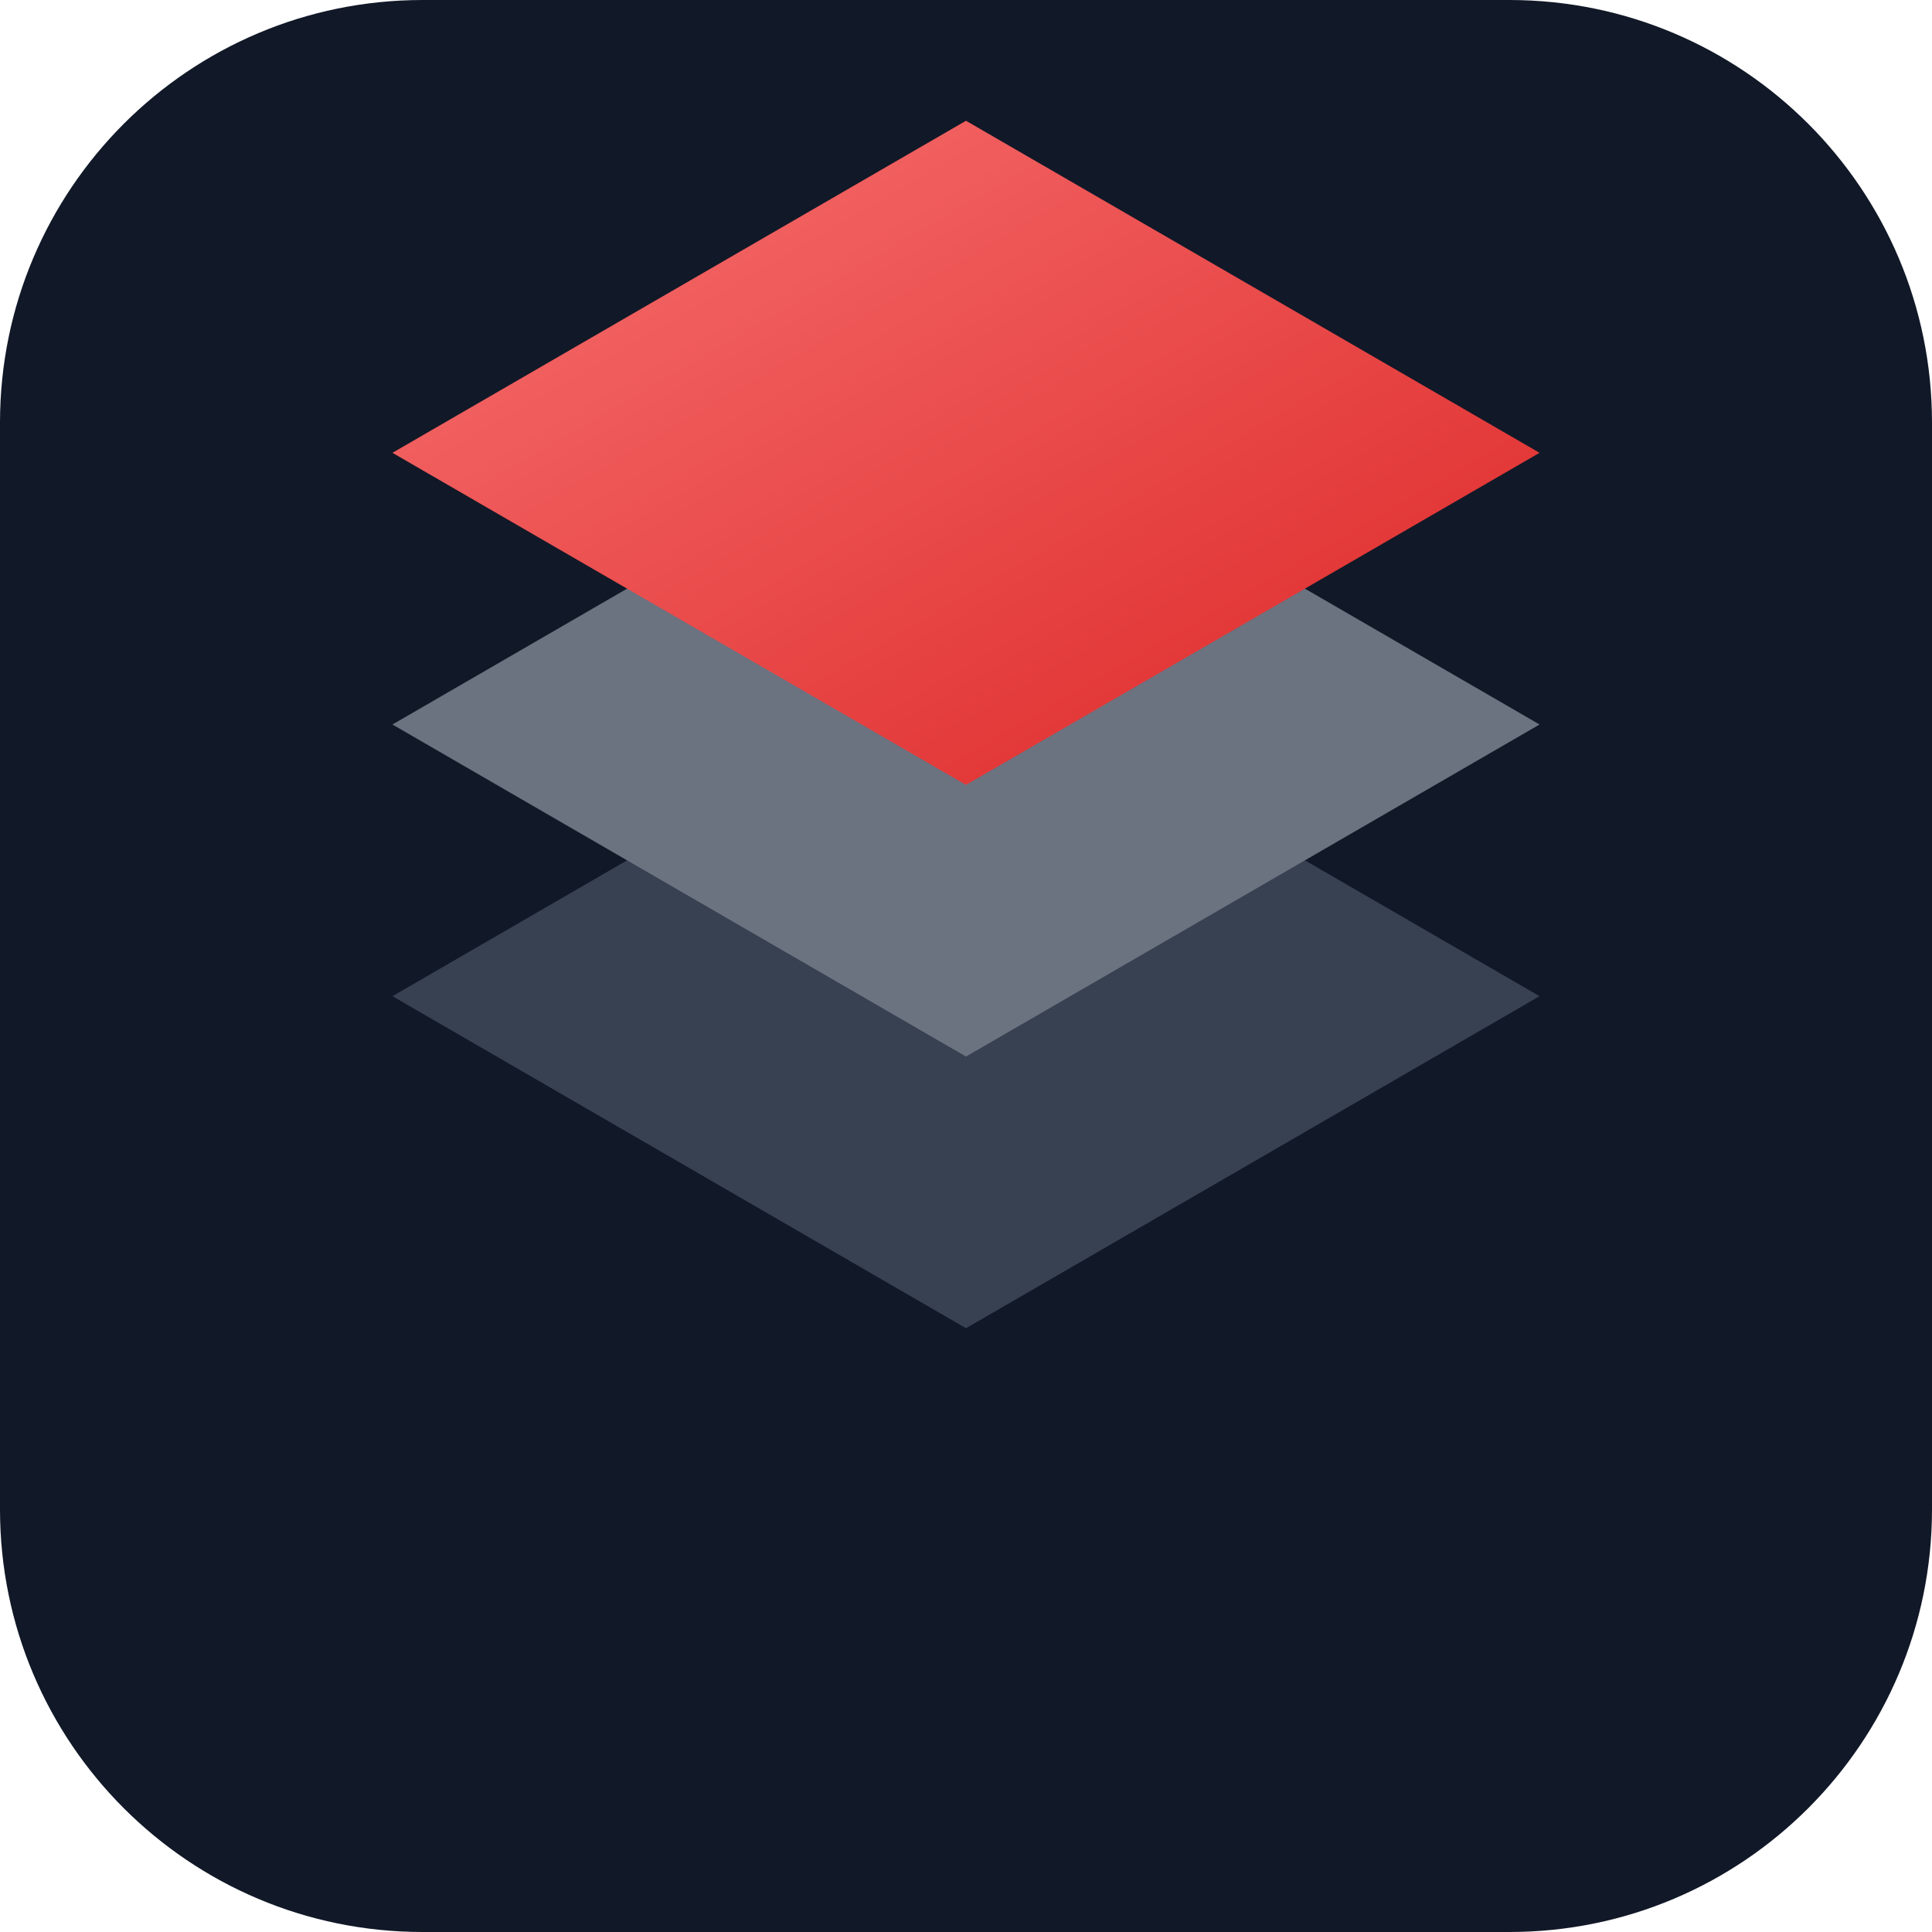
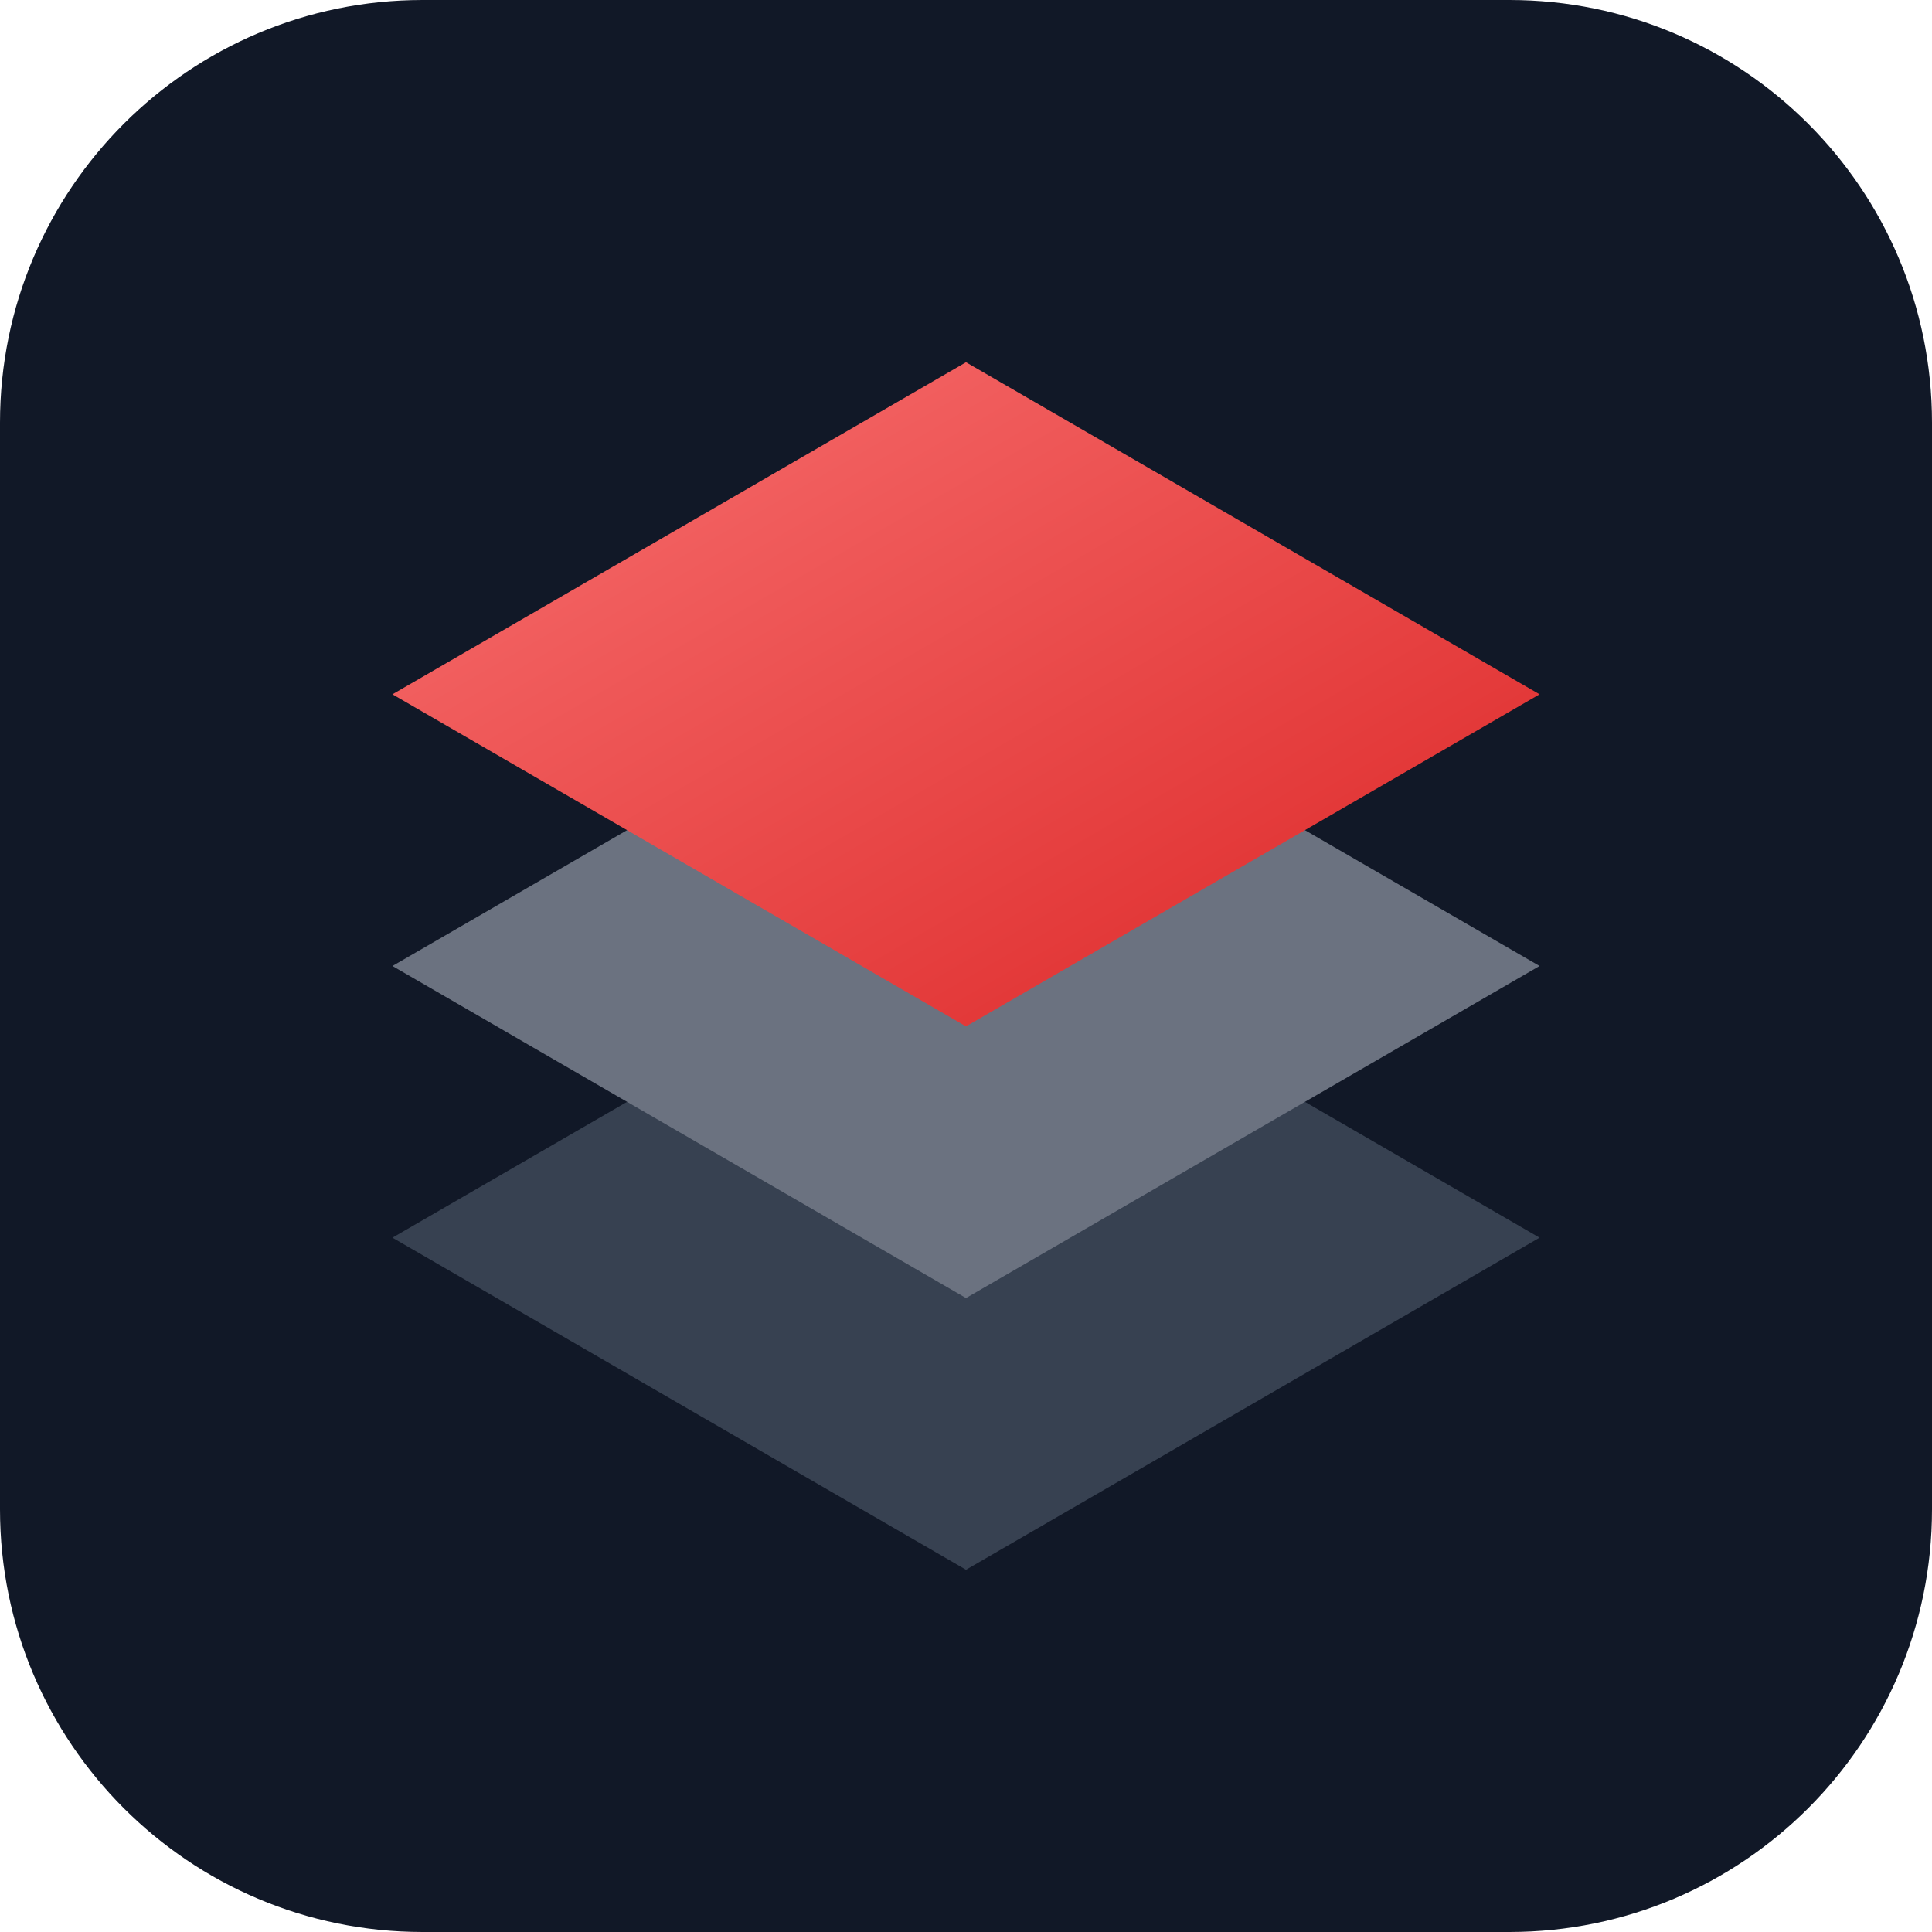
<svg xmlns="http://www.w3.org/2000/svg" viewBox="0 0 256 256" width="256" height="256" role="img" aria-label="Laravel Stack Env">
  <defs>
    <linearGradient id="top" x1="0" y1="0" x2="1" y2="1">
      <stop offset="0" stop-color="#f87171" />
      <stop offset="1" stop-color="#dc2626" />
    </linearGradient>
  </defs>
  <rect width="256" height="256" rx="56" fill="#111827" />
-   <g transform="translate(128 132)">
+   <g transform="translate(128 164)">
    <path d="M0 44 -76 0 0 -44 76 0Z" fill="#374151" />
    <path d="M0 8 -76 -36 0 -80 76 -36Z" fill="#6b7280" />
    <path d="M0 -28 -76 -72 0 -116 76 -72Z" fill="url(#top)" />
  </g>
</svg>
